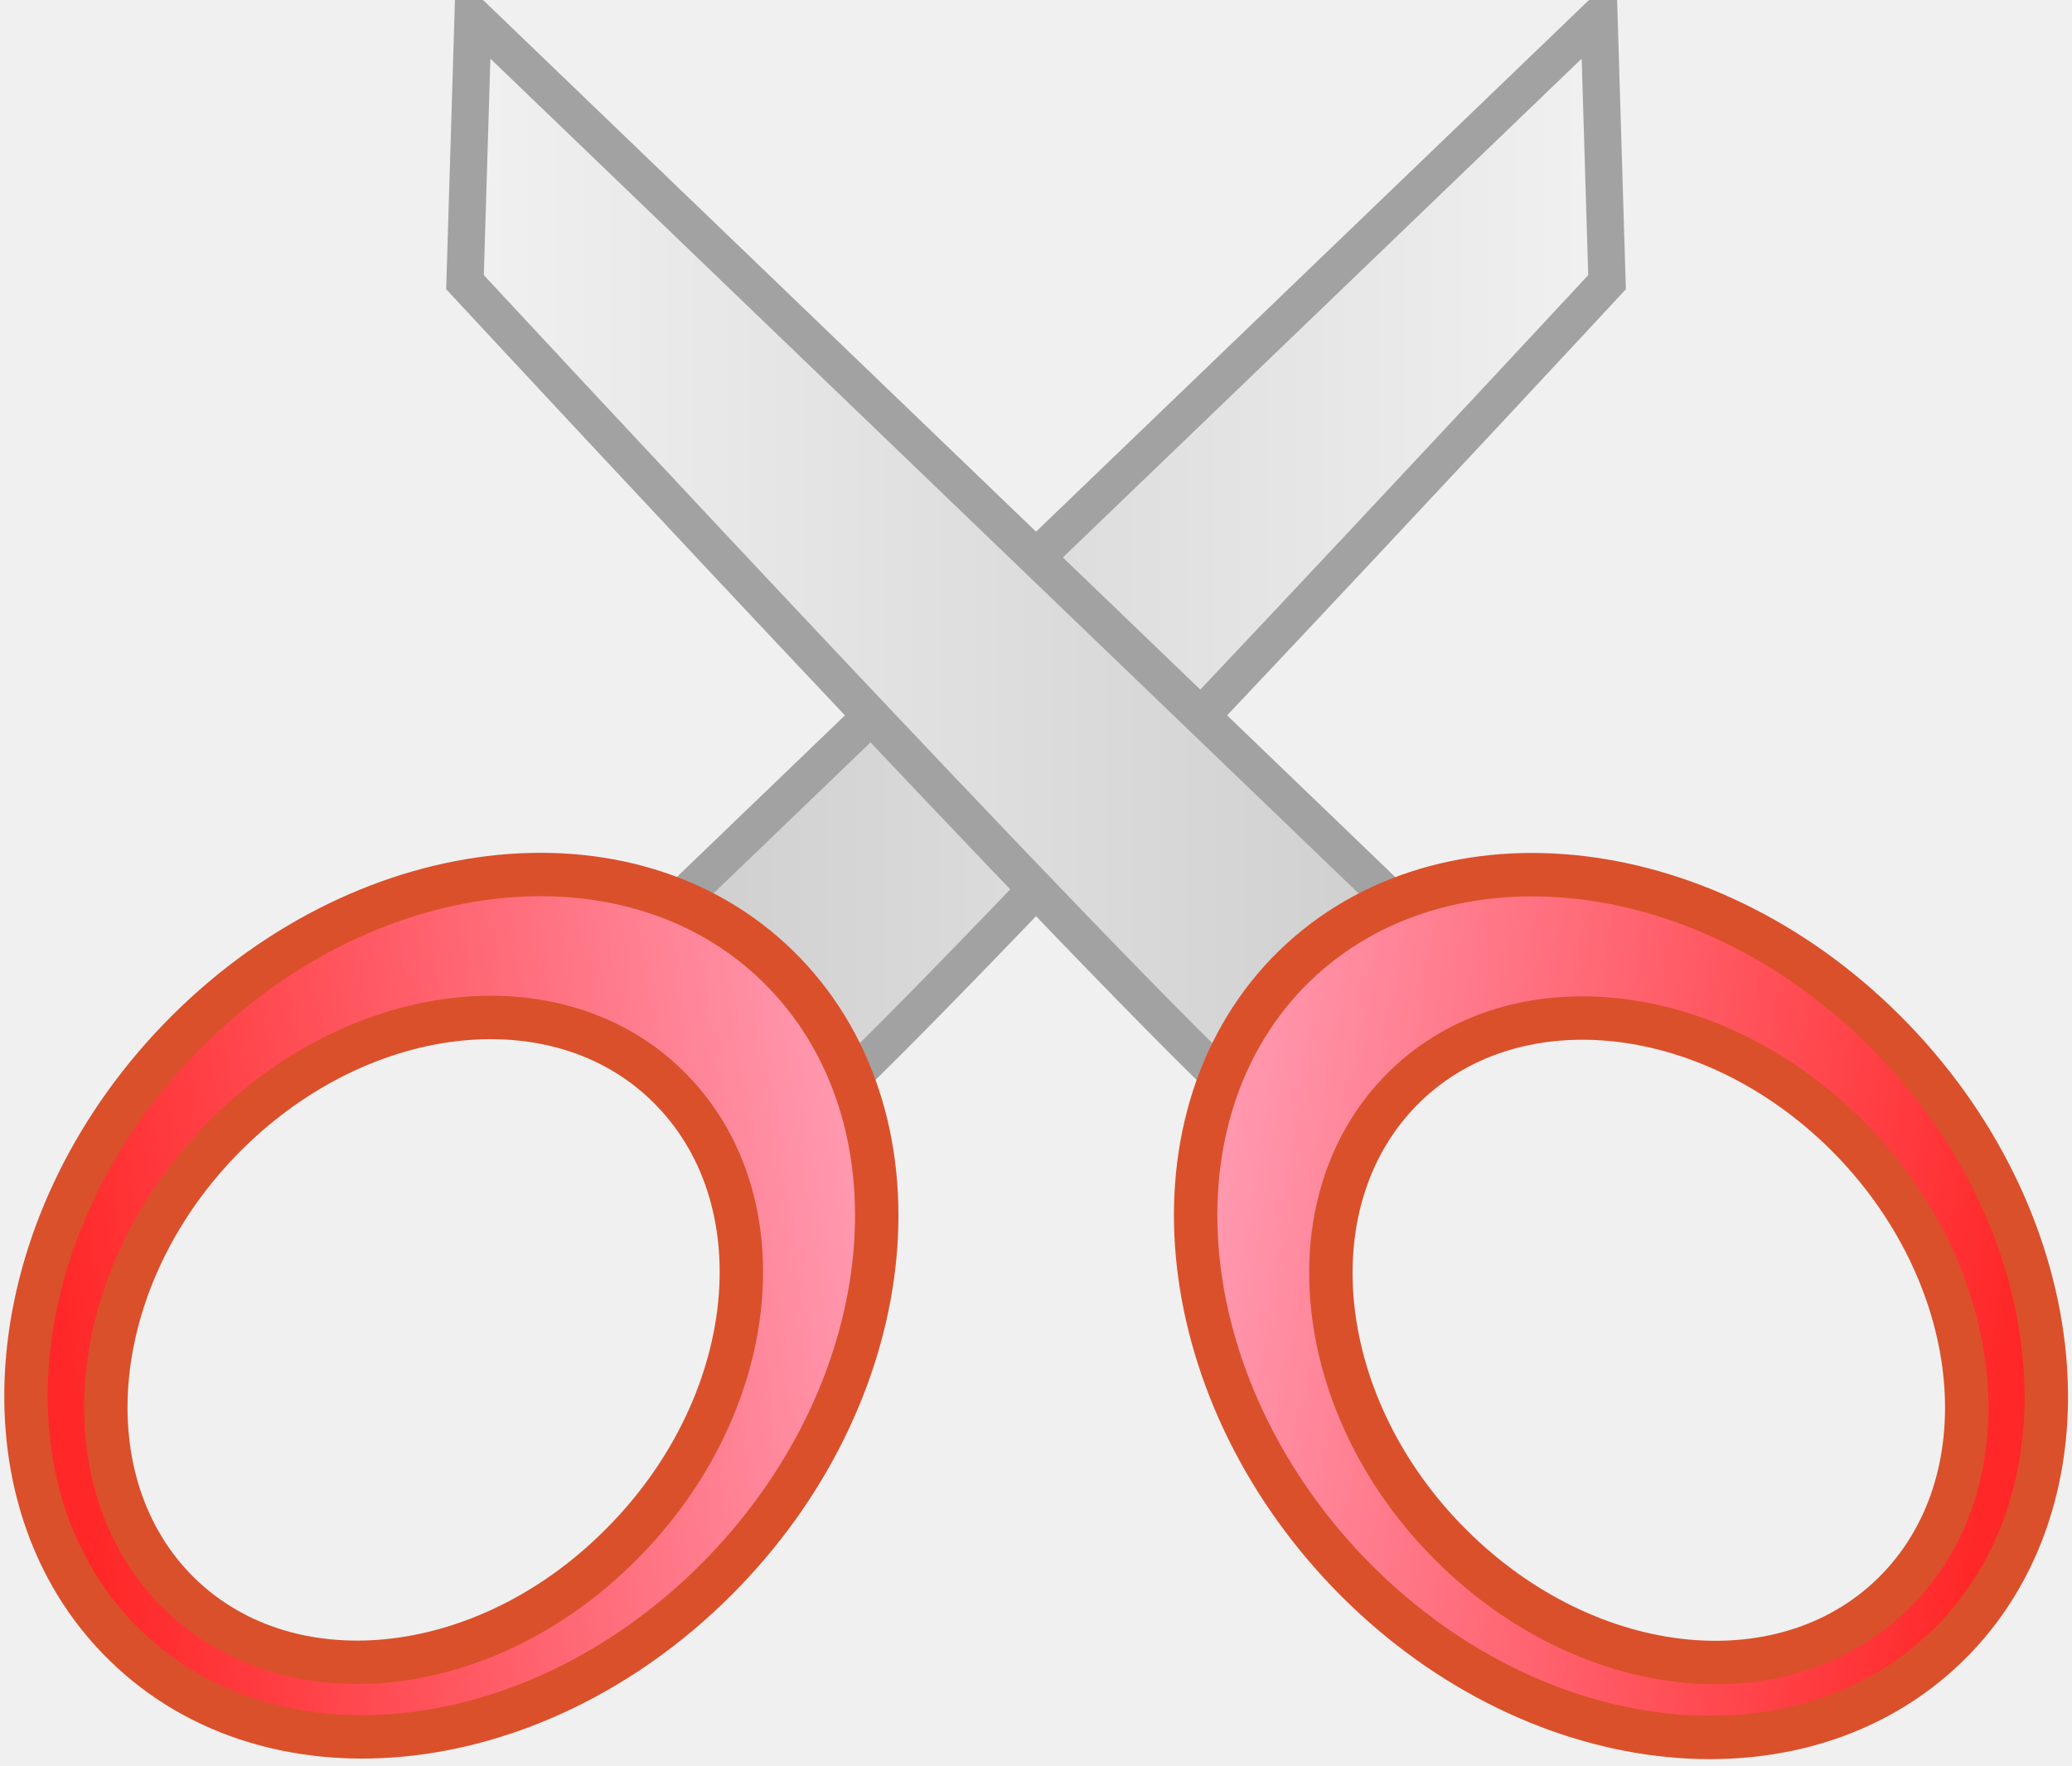
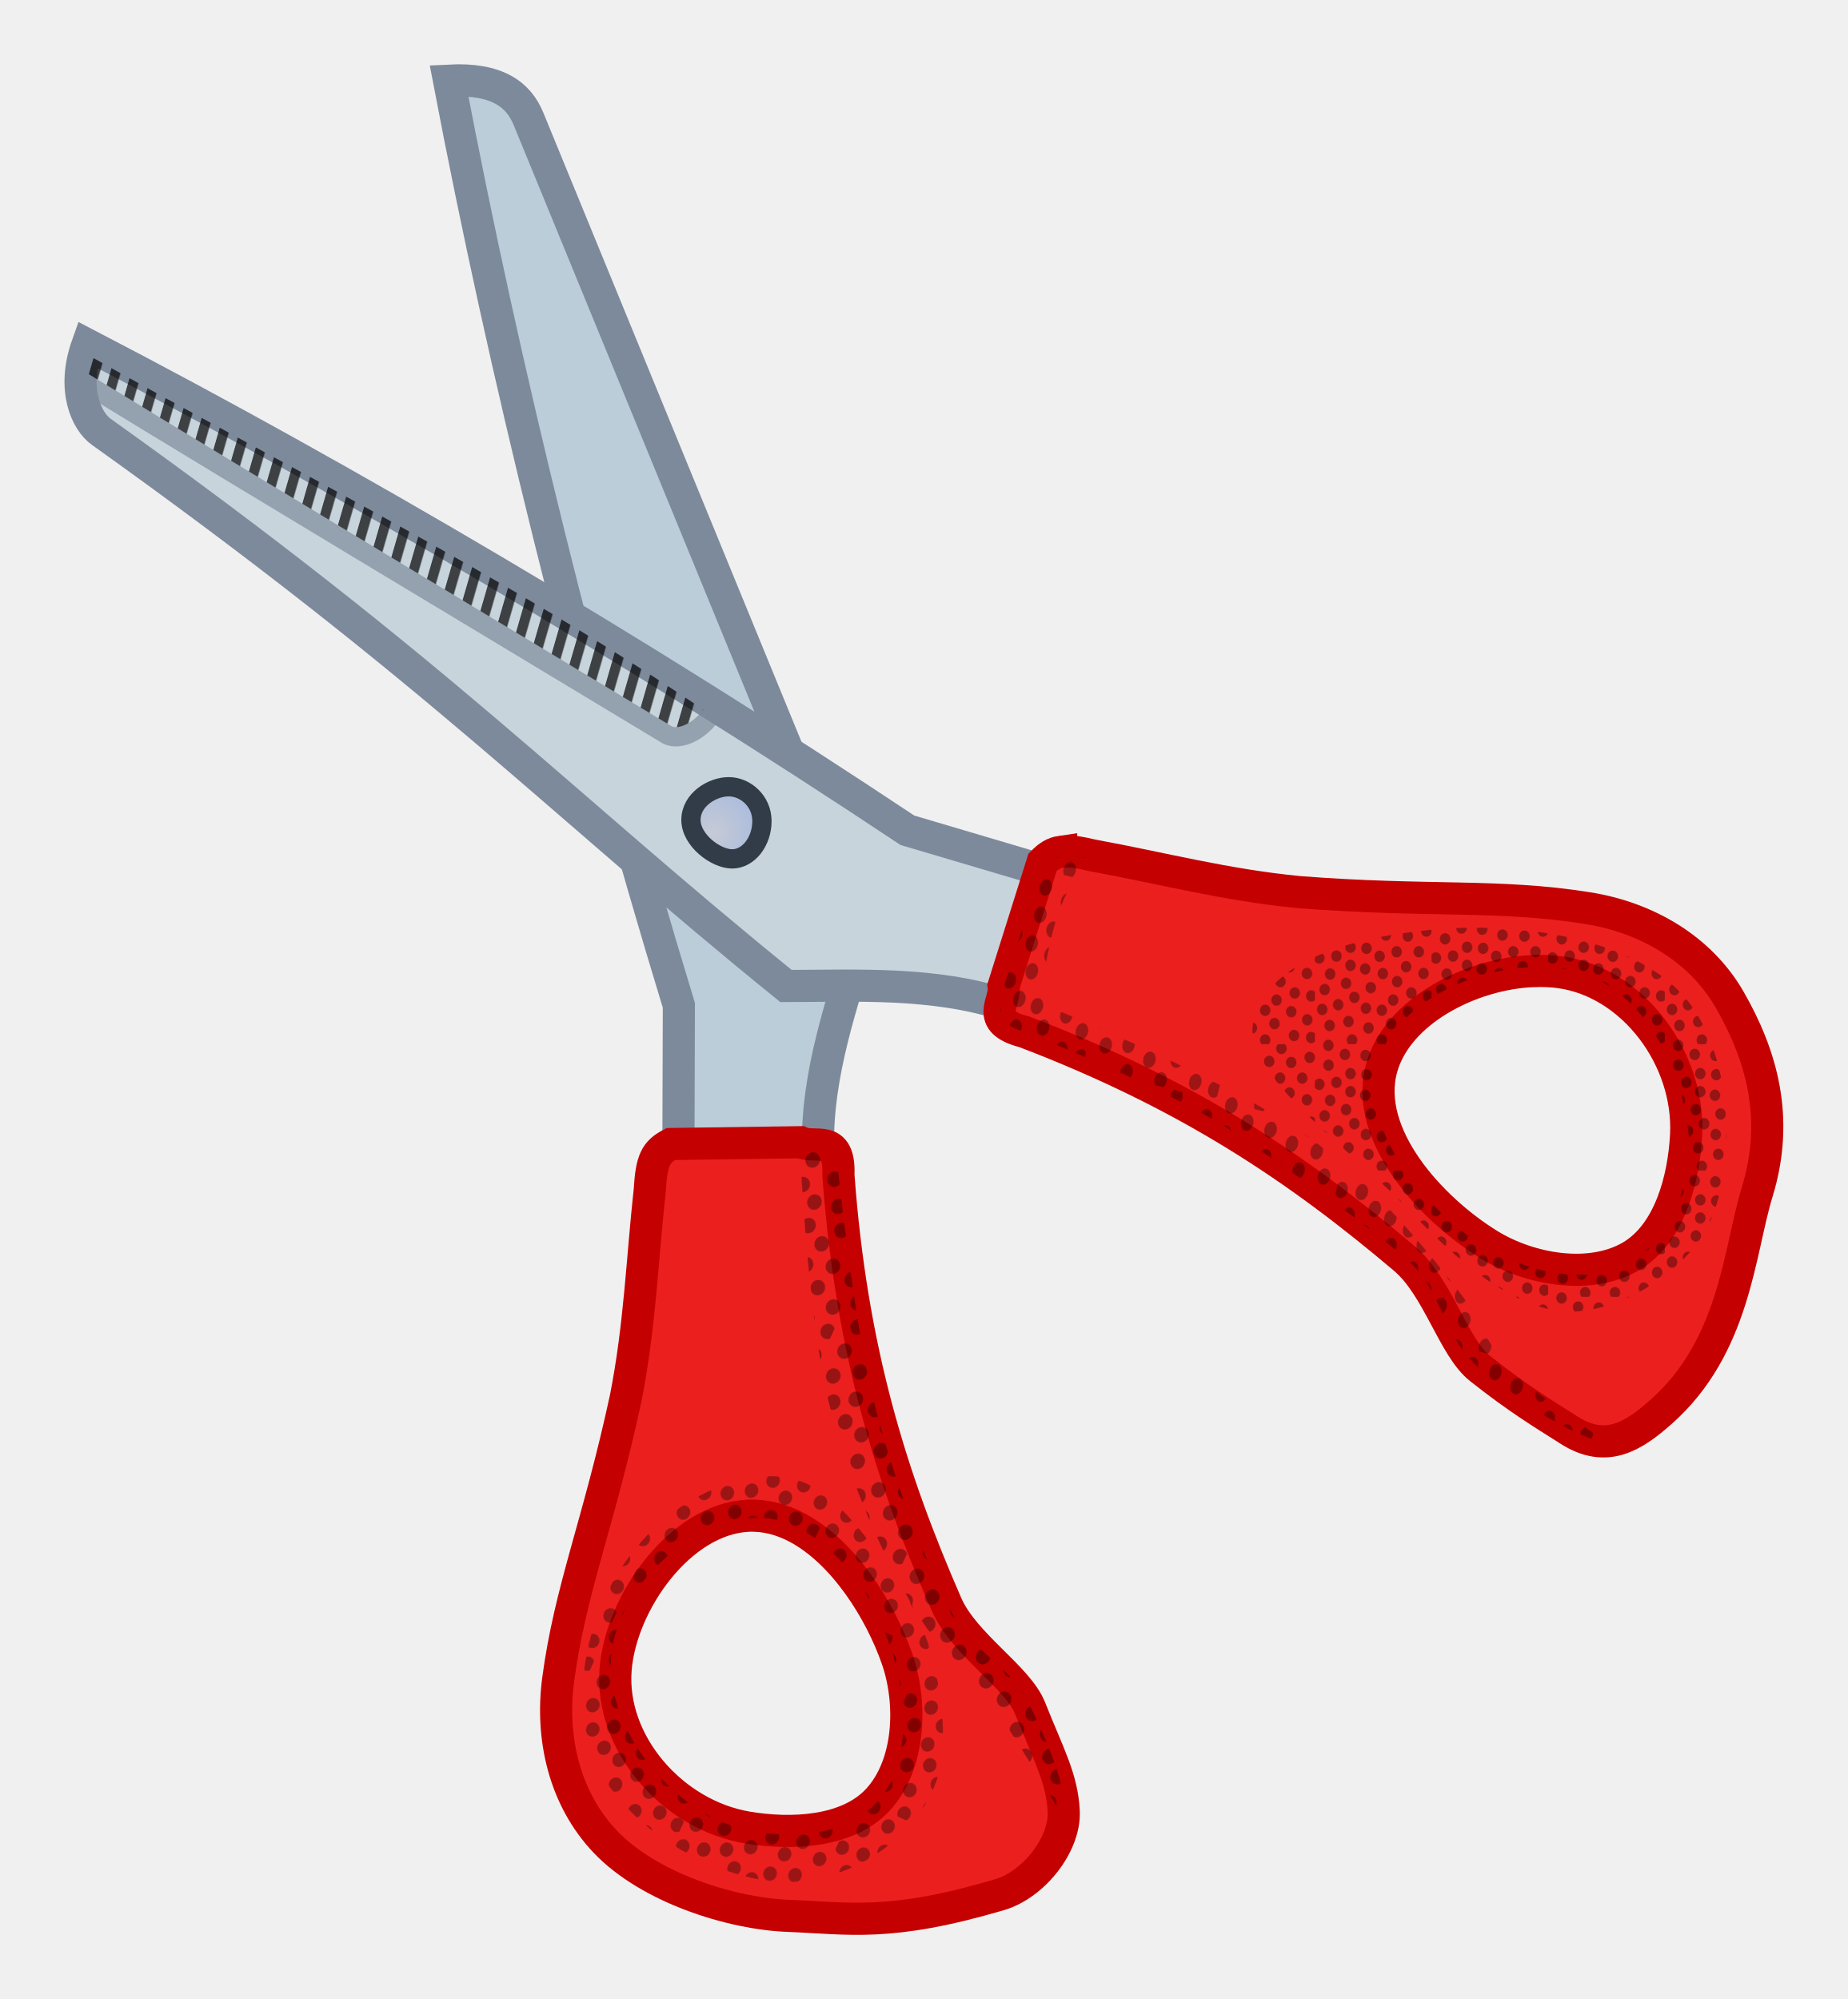
- <svg xmlns="http://www.w3.org/2000/svg" xmlns:xlink="http://www.w3.org/1999/xlink" id="svg2" viewBox="0 0 33.419 28.481" version="1.0">
+ <svg xmlns="http://www.w3.org/2000/svg" xmlns:xlink="http://www.w3.org/1999/xlink" width="28.744mm" height="31.104mm" viewBox="0 0 101.849 110.211" id="svg2" version="1.1">
  <defs id="defs4">
-     <linearGradient id="linearGradient3210">
-       <stop id="stop3212" style="stop-color:#f2f2f2" offset="0" />
-       <stop id="stop3214" style="stop-color:#c6c6c6" offset="1" />
+     <linearGradient id="linearGradient6835">
+       <stop style="stop-color:#c6cbd6;stop-opacity:1" offset="0" id="stop6837" />
+       <stop style="stop-color:#abbcdd;stop-opacity:1" offset="1" id="stop6839" />
    </linearGradient>
-     <linearGradient id="linearGradient3176">
-       <stop id="stop3178" style="stop-color:#ffbad8" offset="0" />
-       <stop id="stop3180" style="stop-color:#ff2727" offset="1" />
-     </linearGradient>
-     <linearGradient id="linearGradient3220" y2="803.12" xlink:href="#linearGradient3210" gradientUnits="userSpaceOnUse" x2="545.12" gradientTransform="matrix(-1 0 0 1 1070.9 .74635)" y1="803.12" x1="525.62" />
-     <linearGradient id="linearGradient3193" y2="814.26" xlink:href="#linearGradient3176" gradientUnits="userSpaceOnUse" x2="486.4" y1="808.91" x1="502.42" />
-     <linearGradient id="linearGradient3177" y2="814.26" xlink:href="#linearGradient3176" gradientUnits="userSpaceOnUse" x2="486.4" gradientTransform="matrix(.98451 .17536 -.17536 .98451 184.8 -64.766)" y1="808.91" x1="502.42" />
+     <pattern xlink:href="#Polkadots-med" id="pattern6805" patternTransform="matrix(2.028256,0.6388427,-0.5444088,1.728439,2.646276,-11.14477)" />
+     <pattern id="Polkadots-med" patternTransform="translate(0,0) scale(10,10)" height="10" width="10" patternUnits="userSpaceOnUse">
+       <circle id="circle5788" r="0.15" cy="0.810" cx="2.567" style="fill:black;stroke:none" />
+       <circle id="circle5790" r="0.15" cy="2.33" cx="3.048" style="fill:black;stroke:none" />
+       <circle id="circle5792" r="0.15" cy="2.415" cx="4.418" style="fill:black;stroke:none" />
+       <circle id="circle5794" r="0.15" cy="3.029" cx="1.844" style="fill:black;stroke:none" />
+       <circle id="circle5796" r="0.15" cy="1.363" cx="6.08" style="fill:black;stroke:none" />
+       <circle id="circle5798" r="0.15" cy="4.413" cx="5.819" style="fill:black;stroke:none" />
+       <circle id="circle5800" r="0.15" cy="4.048" cx="4.305" style="fill:black;stroke:none" />
+       <circle id="circle5802" r="0.15" cy="3.045" cx="5.541" style="fill:black;stroke:none" />
+       <circle id="circle5804" r="0.15" cy="5.527" cx="4.785" style="fill:black;stroke:none" />
+       <circle id="circle5806" r="0.15" cy="5.184" cx="2.667" style="fill:black;stroke:none" />
+       <circle id="circle5808" r="0.15" cy="1.448" cx="7.965" style="fill:black;stroke:none" />
+       <circle id="circle5810" r="0.15" cy="5.049" cx="7.047" style="fill:black;stroke:none" />
+       <circle id="circle5812" r="0.15" cy="0.895" cx="4.340" style="fill:black;stroke:none" />
+       <circle id="circle5814" r="0.15" cy="0.340" cx="7.125" style="fill:black;stroke:none" />
+       <circle id="circle5816" r="0.15" cy="1.049" cx="9.553" style="fill:black;stroke:none" />
+       <circle id="circle5818" r="0.15" cy="2.689" cx="7.006" style="fill:black;stroke:none" />
+       <circle id="circle5820" r="0.15" cy="2.689" cx="8.909" style="fill:black;stroke:none" />
+       <circle id="circle5822" r="0.15" cy="4.407" cx="9.315" style="fill:black;stroke:none" />
+       <circle id="circle5824" r="0.15" cy="3.870" cx="7.820" style="fill:black;stroke:none" />
+       <circle id="circle5826" r="0.15" cy="5.948" cx="8.270" style="fill:black;stroke:none" />
+       <circle id="circle5828" r="0.15" cy="7.428" cx="7.973" style="fill:black;stroke:none" />
+       <circle id="circle5830" r="0.15" cy="8.072" cx="9.342" style="fill:black;stroke:none" />
+       <circle id="circle5832" r="0.15" cy="9.315" cx="8.206" style="fill:black;stroke:none" />
+       <circle id="circle5834" r="0.15" cy="9.475" cx="9.682" style="fill:black;stroke:none" />
+       <circle id="circle5836" r="0.15" cy="6.186" cx="9.688" style="fill:black;stroke:none" />
+       <circle id="circle5838" r="0.15" cy="6.296" cx="3.379" style="fill:black;stroke:none" />
+       <circle id="circle5840" r="0.15" cy="8.204" cx="2.871" style="fill:black;stroke:none" />
+       <circle id="circle5842" r="0.15" cy="8.719" cx="4.59" style="fill:black;stroke:none" />
+       <circle id="circle5844" r="0.15" cy="9.671" cx="3.181" style="fill:black;stroke:none" />
+       <circle id="circle5846" r="0.15" cy="7.315" cx="5.734" style="fill:black;stroke:none" />
+       <circle id="circle5848" r="0.15" cy="6.513" cx="6.707" style="fill:black;stroke:none" />
+       <circle id="circle5850" r="0.15" cy="9.670" cx="5.730" style="fill:black;stroke:none" />
+       <circle id="circle5852" r="0.15" cy="8.373" cx="6.535" style="fill:black;stroke:none" />
+       <circle id="circle5854" r="0.15" cy="7.154" cx="4.37" style="fill:black;stroke:none" />
+       <circle id="circle5856" r="0.15" cy="7.25" cx="0.622" style="fill:black;stroke:none" />
+       <circle id="circle5858" r="0.15" cy="5.679" cx="0.831" style="fill:black;stroke:none" />
+       <circle id="circle5860" r="0.15" cy="8.519" cx="1.257" style="fill:black;stroke:none" />
+       <circle id="circle5862" r="0.15" cy="6.877" cx="1.989" style="fill:black;stroke:none" />
+       <circle id="circle5864" r="0.15" cy="3.181" cx="0.374" style="fill:black;stroke:none" />
+       <circle id="circle5866" r="0.15" cy="1.664" cx="1.166" style="fill:black;stroke:none" />
+       <circle id="circle5868" r="0.15" cy="0.093" cx="1.151" style="fill:black;stroke:none" />
+       <circle id="circle5870" r="0.15" cy="10.093" cx="1.151" style="fill:black;stroke:none" />
+       <circle id="circle5872" r="0.15" cy="4.451" cx="1.302" style="fill:black;stroke:none" />
+       <circle id="circle5874" r="0.15" cy="3.763" cx="3.047" style="fill:black;stroke:none" />
+     </pattern>
+     <pattern xlink:href="#Strips1_1" id="pattern6654" patternTransform="matrix(0.5318677,0.154156,-0.304779,1.051546,0,0)" />
+     <pattern id="Strips1_1" patternTransform="translate(0,0) scale(10,10)" height="1" width="2" patternUnits="userSpaceOnUse">
+       <rect id="rect5516" height="2" width="1" y="-0.5" x="0" style="fill:black;stroke:none" />
+     </pattern>
+     <pattern xlink:href="#Polkadots-large" id="pattern6560" patternTransform="matrix(0.8017184,0.3709393,-0.4027525,0.8704769,22.39628,-14.76977)" />
+     <pattern xlink:href="#Polkadots-large" id="pattern6468" patternTransform="matrix(0.7378109,0.1777857,-0.2363504,0.9808544,0,0)" />
+     <pattern xlink:href="#Polkadots-large" id="pattern6376" patternTransform="matrix(0.7454996,0.344928,-0.3749217,0.8103257,22.39628,-14.76977)" />
+     <pattern xlink:href="#Polkadots-large" id="pattern6284" patternTransform="scale(0.6428572,0.6964286)" />
+     <pattern id="Polkadots-large" patternTransform="translate(0,0) scale(10,10)" height="10" width="10" patternUnits="userSpaceOnUse">
+       <circle id="circle5966" r="0.45" cy="0.810" cx="2.567" style="fill:black;stroke:none" />
+       <circle id="circle5968" r="0.45" cy="2.33" cx="3.048" style="fill:black;stroke:none" />
+       <circle id="circle5970" r="0.45" cy="2.415" cx="4.418" style="fill:black;stroke:none" />
+       <circle id="circle5972" r="0.45" cy="3.029" cx="1.844" style="fill:black;stroke:none" />
+       <circle id="circle5974" r="0.45" cy="1.363" cx="6.08" style="fill:black;stroke:none" />
+       <circle id="circle5976" r="0.45" cy="4.413" cx="5.819" style="fill:black;stroke:none" />
+       <circle id="circle5978" r="0.45" cy="4.048" cx="4.305" style="fill:black;stroke:none" />
+       <circle id="circle5980" r="0.45" cy="3.045" cx="5.541" style="fill:black;stroke:none" />
+       <circle id="circle5982" r="0.45" cy="5.527" cx="4.785" style="fill:black;stroke:none" />
+       <circle id="circle5984" r="0.45" cy="5.184" cx="2.667" style="fill:black;stroke:none" />
+       <circle id="circle5986" r="0.45" cy="1.448" cx="7.965" style="fill:black;stroke:none" />
+       <circle id="circle5988" r="0.45" cy="5.049" cx="7.047" style="fill:black;stroke:none" />
+       <circle id="circle5990" r="0.45" cy="0.895" cx="4.340" style="fill:black;stroke:none" />
+       <circle id="circle5992" r="0.45" cy="0.340" cx="7.125" style="fill:black;stroke:none" />
+       <circle id="circle5994" r="0.45" cy="1.049" cx="9.553" style="fill:black;stroke:none" />
+       <circle id="circle5996" r="0.45" cy="2.689" cx="7.006" style="fill:black;stroke:none" />
+       <circle id="circle5998" r="0.45" cy="2.689" cx="8.909" style="fill:black;stroke:none" />
+       <circle id="circle6000" r="0.45" cy="4.407" cx="9.315" style="fill:black;stroke:none" />
+       <circle id="circle6002" r="0.45" cy="3.870" cx="7.820" style="fill:black;stroke:none" />
+       <circle id="circle6004" r="0.45" cy="5.948" cx="8.270" style="fill:black;stroke:none" />
+       <circle id="circle6006" r="0.45" cy="7.428" cx="7.973" style="fill:black;stroke:none" />
+       <circle id="circle6008" r="0.45" cy="8.072" cx="9.342" style="fill:black;stroke:none" />
+       <circle id="circle6010" r="0.45" cy="9.315" cx="8.206" style="fill:black;stroke:none" />
+       <circle id="circle6012" r="0.45" cy="9.475" cx="9.682" style="fill:black;stroke:none" />
+       <circle id="circle6014" r="0.45" cy="6.186" cx="9.688" style="fill:black;stroke:none" />
+       <circle id="circle6016" r="0.45" cy="6.296" cx="3.379" style="fill:black;stroke:none" />
+       <circle id="circle6018" r="0.45" cy="8.204" cx="2.871" style="fill:black;stroke:none" />
+       <circle id="circle6020" r="0.45" cy="8.719" cx="4.59" style="fill:black;stroke:none" />
+       <circle id="circle6022" r="0.45" cy="9.671" cx="3.181" style="fill:black;stroke:none" />
+       <circle id="circle6024" r="0.45" cy="7.315" cx="5.734" style="fill:black;stroke:none" />
+       <circle id="circle6026" r="0.45" cy="6.513" cx="6.707" style="fill:black;stroke:none" />
+       <circle id="circle6028" r="0.45" cy="9.670" cx="5.730" style="fill:black;stroke:none" />
+       <circle id="circle6030" r="0.45" cy="8.373" cx="6.535" style="fill:black;stroke:none" />
+       <circle id="circle6032" r="0.45" cy="7.154" cx="4.37" style="fill:black;stroke:none" />
+       <circle id="circle6034" r="0.45" cy="7.25" cx="0.622" style="fill:black;stroke:none" />
+       <circle id="circle6036" r="0.45" cy="5.679" cx="0.831" style="fill:black;stroke:none" />
+       <circle id="circle6038" r="0.45" cy="8.519" cx="1.257" style="fill:black;stroke:none" />
+       <circle id="circle6040" r="0.45" cy="6.877" cx="1.989" style="fill:black;stroke:none" />
+       <circle id="circle6042" r="0.45" cy="3.181" cx="0.374" style="fill:black;stroke:none" />
+       <circle id="circle6044" r="0.45" cy="1.664" cx="1.166" style="fill:black;stroke:none" />
+       <circle id="circle6046" r="0.45" cy="0.093" cx="1.151" style="fill:black;stroke:none" />
+       <circle id="circle6048" r="0.45" cy="10.093" cx="1.151" style="fill:black;stroke:none" />
+       <circle id="circle6050" r="0.45" cy="4.451" cx="1.302" style="fill:black;stroke:none" />
+       <circle id="circle6052" r="0.45" cy="3.763" cx="3.047" style="fill:black;stroke:none" />
+     </pattern>
+     <radialGradient xlink:href="#linearGradient6835" id="radialGradient6841" cx="43.949" cy="44.006" fx="43.949" fy="44.006" r="2.489" gradientTransform="matrix(1,0,0,1.012685,0,-0.5519359)" gradientUnits="userSpaceOnUse" />
  </defs>
-   <g id="layer1" transform="translate(-518.84 -793.78)">
-     <g id="g3234" transform="translate(0 .18137)">
-       <path id="path3218" style="fill-rule:evenodd;stroke:#a2a2a2;stroke-width:0.6;fill:url(#linearGradient3220)" d="m544.63 793.86l0.13 4.29s-12.51 13.49-12.96 13.49l-2.77-2.78 15.6-15z" />
-       <path id="path2404" style="fill-rule:evenodd;stroke:#da502a;stroke-width:0.7;fill:url(#linearGradient3177)" d="m531.5 809.3c2.35 2.45 1.85 6.83-1.12 9.79s-7.29 3.38-9.64 0.93c-2.35-2.44-1.85-6.83 1.12-9.79s7.29-3.38 9.64-0.93zm-1.81 1.9c1.76 1.83 1.38 5.11-0.84 7.32-2.21 2.22-5.44 2.53-7.2 0.7-1.75-1.83-1.38-5.11 0.84-7.32s5.45-2.53 7.2-0.7z" />
+   <g id="layer2" transform="translate(-4.650299,1.85331)">
+     <g transform="matrix(-0.2869859,0.9579348,0.9579348,0.2869859,15.69075,-11.4047)" id="g4724-9" style="fill:#ffffff;fill-opacity:1;stroke:#000000;stroke-width:1.772;stroke-miterlimit:4;stroke-dasharray:none">
+       <path id="path4713-8" d="m 9.47,17.153 c -0.902,2.523 -0.348,3.904 0.758,4.798 L 47.982,52.509 c 3.914,-0.008 8.081,-0.235 11.996,1.01 l 2.525,0.631 2.778,-8.081 -3.788,-0.126 -6.819,-2.02 C 39.606,33.897 23.907,24.657 9.47,17.153 Z" style="fill:#bbcdd8;fill-opacity:1;fill-rule:evenodd;stroke:#7d8a9b;stroke-width:1.772;stroke-linecap:butt;stroke-linejoin:miter;stroke-miterlimit:4;stroke-dasharray:none;stroke-opacity:1" />
+       <path style="fill:#ec1f1f;fill-opacity:1;fill-rule:evenodd;stroke:#c50000;stroke-width:1.772;stroke-linecap:butt;stroke-linejoin:miter;stroke-miterlimit:4;stroke-dasharray:none;stroke-opacity:1" d="m 57.141,57.381 c -0.443,0.08 -0.887,0.426 -1.33,0.416 l -6.445,3.092 c -0.568,0.743 -0.594,1.25 0.018,2.803 1.219,3.634 2.646,6.991 3.611,10.963 1.561,6.979 1.651,10.847 3.131,15.625 0.974,3.144 3.093,5.834 6.109,7.033 3.258,1.295 7.975,0.684 10.842,-0.51 3.157,-1.315 5.347,-1.78 10.111,-5.959 1.51,-1.324 2.113,-4.06 1.293,-5.646 -0.842,-1.63 -2.102,-2.521 -4.072,-4.393 -1.356,-1.288 -4.774,-1.652 -6.592,-3.266 C 68.123,72.485 63.191,67.069 58.471,58.562 58.027,57.488 57.584,57.301 57.141,57.381 Z m 7.424,19.775 c 2.884,0.155 6.06,2.204 8.039,4.252 1.819,1.883 3.112,5.023 2.299,7.512 -0.761,2.328 -3.523,3.75 -5.885,4.396 -4.047,1.108 -8.833,-1.039 -10.248,-4.855 -1.296,-3.496 -0.243,-9.033 3.062,-10.758 0.842,-0.439 1.771,-0.599 2.732,-0.547 z" transform="matrix(0.1417903,0.9898967,0.9898967,-0.1417903,-5.147913,5.457731)" id="path4715-2" />
    </g>
-     <g id="g3183" transform="matrix(-1 0 0 1 1071.1 .18137)">
-       <path id="path3185" style="fill-rule:evenodd;stroke:#a2a2a2;stroke-width:0.6;fill:url(#linearGradient3220)" d="m544.63 793.86l0.13 4.29s-12.51 13.49-12.96 13.49l-2.77-2.78 15.6-15z" />
-       <g id="g3187" transform="matrix(.98451 .17536 -.17536 .98451 184.8 -64.766)">
-         <path id="path3189" style="fill-rule:evenodd;stroke:#da502a;stroke-width:0.7;fill:url(#linearGradient3193)" d="m494.6 799.72c2.74 2 3.01 6.41 0.61 9.85-2.4 3.43-6.58 4.6-9.33 2.6-2.74-2-3.01-6.4-0.61-9.84s6.58-4.6 9.33-2.61zm-1.45 2.2c2.05 1.49 2.26 4.79 0.46 7.35-1.8 2.57-4.92 3.44-6.97 1.95s-2.26-4.79-0.46-7.36c1.8-2.56 4.92-3.43 6.97-1.94z" />
-       </g>
-     </g>
+     <path id="path4713-8-4" d="m 29.238,2.302 c 2.676,-0.14 3.407,1.064 4.379,2.103 L 52.054,49.34 c -1.131,3.747 -2.545,7.674 -2.475,11.781 -4.463,-0.063 -5.393,0.015 -7.674,-0.124 l 0.003,-7.71 C 36.629,35.976 32.283,18.285 29.238,2.302 Z" style="opacity:0;fill:url(#pattern6805);fill-opacity:1;fill-rule:evenodd;stroke:none;stroke-width:0.354;stroke-linecap:butt;stroke-linejoin:miter;stroke-miterlimit:4;stroke-dasharray:none;stroke-opacity:1" />
+     <path style="opacity:0.339;fill:url(#pattern6376);fill-opacity:1;fill-rule:evenodd;stroke:none;stroke-width:0.354;stroke-linecap:butt;stroke-linejoin:miter;stroke-miterlimit:4;stroke-dasharray:none;stroke-opacity:1" d="m 49.18,79.973 c -0.674,-0.325 -1.59,-0.487 -2.346,-0.43 -4.897,0.373 -10.068,5.171 -10.104,12.569 -0.024,4.869 5.044,8.748 9.826,9.67 3.873,0.747 8.39,-1.741 9.723,-5.453 0.855,-2.38 0.161,-7.667 -1.993,-10.776 -1.295,-1.869 -3.083,-4.605 -5.106,-5.58 z m -0.832,2.269 c 1.996,0.867 3.705,2.934 4.637,4.853 1.519,3.126 2.346,7.864 -0.003,10.425 -2.063,2.25 -6.407,2.191 -9.123,0.797 -3.18,-1.632 -5.991,-5.686 -5.473,-9.223 0.518,-3.538 4.316,-7.128 7.889,-7.269 0.711,-0.028 1.408,0.128 2.073,0.417 z" id="path4774" />
+     <path style="opacity:0.357;fill:url(#pattern6560);fill-opacity:1;fill-rule:evenodd;stroke:none;stroke-width:0.354;stroke-linecap:butt;stroke-linejoin:miter;stroke-miterlimit:4;stroke-dasharray:none;stroke-opacity:1" d="m 48.757,61.575 c 0,0 0.423,9.889 1.782,14.647 1.068,3.738 2.72,7.684 4.748,11.002 1.212,1.982 3.248,3.667 4.544,5.595 1.239,1.843 3.359,5.391 3.359,5.391 0.477,-1.089 -0.735,-3.962 -1.974,-6.472 -0.75,-1.519 -3.077,-2.695 -4.034,-4.572 -1.946,-3.817 -3.352,-7.805 -4.373,-11.812 -1.087,-4.263 -1.993,-13.023 -1.993,-13.023 -0.127,-1.251 -0.666,-0.909 -1.153,-1.124 -0.314,0.052 -0.953,-0.213 -0.908,0.367 z" id="path4778" />
+     <path style="fill:#c8d4db;fill-opacity:1;fill-rule:evenodd;stroke:#7d8a9b;stroke-width:1.772;stroke-linecap:butt;stroke-linejoin:miter;stroke-miterlimit:4;stroke-dasharray:none;stroke-opacity:1" d="m 9.47,17.153 c -0.902,2.523 -0.008,4.252 0.758,4.798 18.656,13.31 25.17,20.371 37.754,30.557 3.914,-0.008 8.081,-0.235 11.996,1.01 l 2.525,0.631 2.778,-8.081 -3.788,-0.126 -6.819,-2.02 C 39.606,33.897 23.907,24.657 9.47,17.153 Z" id="path4713" />
+     <path id="path4715" d="m 63.15,45.105 c -0.41,0.059 -0.698,0.25 -1.025,0.584 l -2.146,6.818 c 0.146,0.875 -1.119,1.951 1.135,2.525 9.089,3.466 15.151,7.583 20.961,12.502 1.855,1.571 2.7,4.901 4.168,6.061 2.132,1.685 3.376,2.423 4.924,3.408 2.044,1.301 3.546,0.32 5.051,-1.01 4.087,-3.612 4.3,-8.852 5.303,-12.121 1.257,-4.097 0.23,-7.565 -1.514,-10.607 C 98.391,50.449 95.426,48.733 92.176,48.215 87.236,47.427 83.396,47.888 76.266,47.332 72.197,46.939 68.673,46.002 64.902,45.311 c -0.812,-0.193 -1.342,-0.265 -1.752,-0.205 z m 26.066,6.578 c 0.497,-0.018 0.984,0.002 1.445,0.066 4.031,0.562 7.156,4.777 6.943,8.967 -0.124,2.446 -0.92,5.448 -3.029,6.691 -2.255,1.329 -5.6,0.741 -7.83,-0.631 -3.234,-1.99 -6.926,-6.058 -5.934,-9.723 0.853,-3.149 4.925,-5.242 8.404,-5.371 z" style="fill:#ec1f1f;fill-opacity:1;fill-rule:evenodd;stroke:#c50000;stroke-width:1.772;stroke-linecap:butt;stroke-linejoin:miter;stroke-miterlimit:4;stroke-dasharray:none;stroke-opacity:1" />
+     <path style="color:#000000;display:inline;overflow:visible;visibility:visible;opacity:1;fill:url(#radialGradient6841);fill-opacity:1;fill-rule:evenodd;stroke:#323c48;stroke-width:1.063;stroke-linecap:butt;stroke-linejoin:round;stroke-miterlimit:4;stroke-dasharray:none;stroke-dashoffset:0;stroke-opacity:1;marker:none;enable-background:accumulate" d="m 46.656,43.417 c 0,1.116 -0.735,2.083 -1.641,2.083 -0.907,-10e-7 -2.273,-1.031 -2.273,-2.147 0,-1.116 1.177,-1.831 2.083,-1.831 0.907,0 1.831,0.778 1.831,1.894 z" id="path4717" />
+     <path style="opacity:0.37;fill:url(#pattern6284);fill-opacity:1;fill-rule:evenodd;stroke:none;stroke-width:0.354;stroke-linecap:butt;stroke-linejoin:miter;stroke-miterlimit:4;stroke-dasharray:none;stroke-opacity:1" d="m 85.928,49.289 c -0.58,-6.15e-4 -1.151,0.02 -1.707,0.062 -3.885,0.296 -9.696,1.361 -10.48,5.178 -0.594,2.89 5.39,6.947 8.572,10.316 2.52,2.668 6.019,5.864 9.322,5.602 2.805,-0.222 6.163,-2.405 7.302,-4.977 1.547,-3.494 1.12,-9.329 -1.337,-12.256 -2.508,-2.989 -7.613,-3.921 -11.672,-3.925 z M 89.625,51.465 c 0.825,0.014 1.619,0.133 2.34,0.369 3.493,1.142 5.684,5.702 5.803,9.375 0.081,2.528 -1.278,5.627 -3.57,6.697 -2.755,1.287 -6.543,0.009 -8.93,-1.875 -2.79,-2.203 -5.846,-6.332 -4.553,-9.643 1.196,-3.062 5.337,-4.985 8.91,-4.924 z" id="path4772" />
+     <path style="opacity:0.332;fill:url(#pattern6468);fill-opacity:1;fill-rule:evenodd;stroke:none;stroke-width:0.354;stroke-linecap:butt;stroke-linejoin:miter;stroke-miterlimit:4;stroke-dasharray:none;stroke-opacity:1" d="m 64.845,45.482 c -1.85,1.827 -2.211,4.09 -2.696,6.617 0.126,0.843 0.226,1.431 0.69,1.709 0,0 9.468,3.852 13.859,6.966 3.278,2.325 6.087,5.592 8.534,8.78 0.906,1.18 1.342,2.574 2.325,3.691 1.513,1.719 5.02,3.862 5.377,4.264 -0.556,0.416 -6.432,-2.961 -7.784,-5.111 -1.074,-1.708 -1.493,-3.583 -2.956,-4.828 -2.939,-2.5 -5.948,-4.519 -9.01,-6.648 -4.06,-2.822 -12.285,-5.964 -12.285,-5.964 -0.997,-0.295 -1.308,-1.026 -0.995,-2.154 l 2.221,-6.989 c 0.505,-0.619 2.082,-0.473 2.721,-0.334 z" id="path4776" />
+     <path style="opacity:0.693;fill:url(#pattern6654);fill-opacity:1;fill-rule:evenodd;stroke:#7d8a9b;stroke-width:1.063;stroke-linecap:butt;stroke-linejoin:miter;stroke-miterlimit:4;stroke-dasharray:none;stroke-opacity:1" d="m 9.155,19.161 c 9.993,6.114 21.457,12.964 32.186,19.445 0.753,0.513 2.177,-0.236 2.791,-1.503 C 32.711,29.364 21.041,23.624 9.47,17.09 8.758,18.256 8.831,19.071 9.155,19.161 Z" id="path4780" />
  </g>
</svg>
